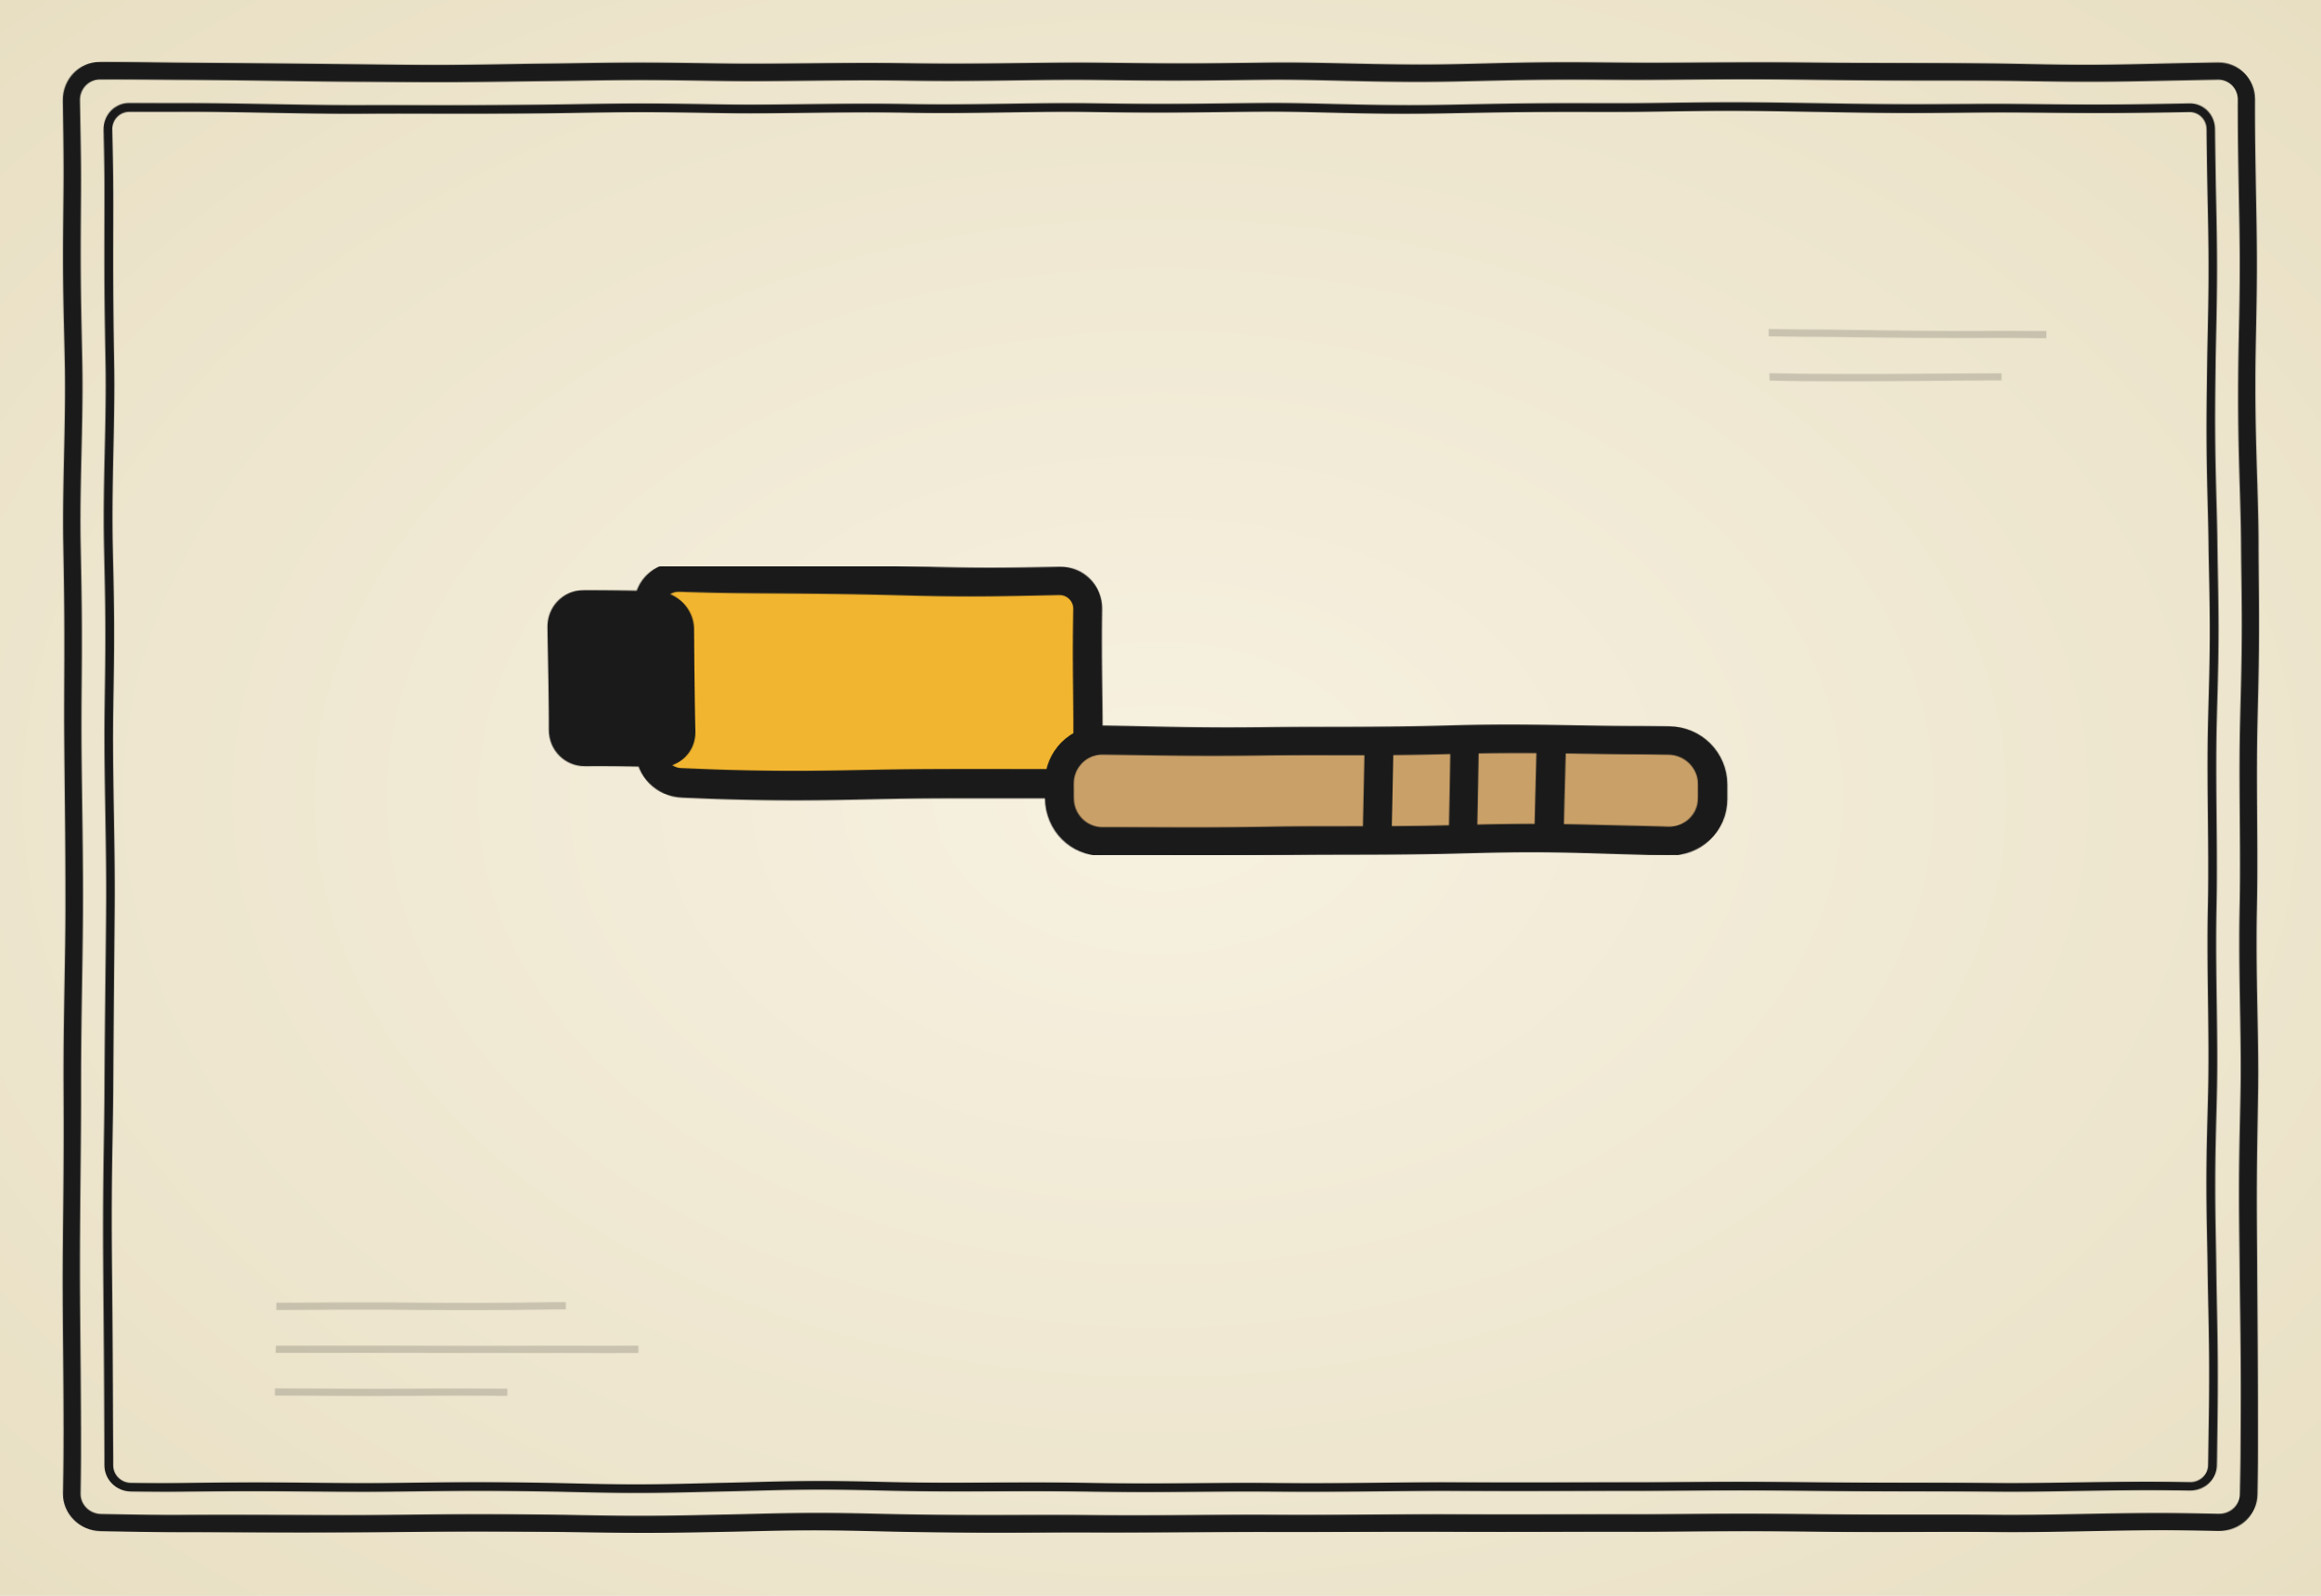
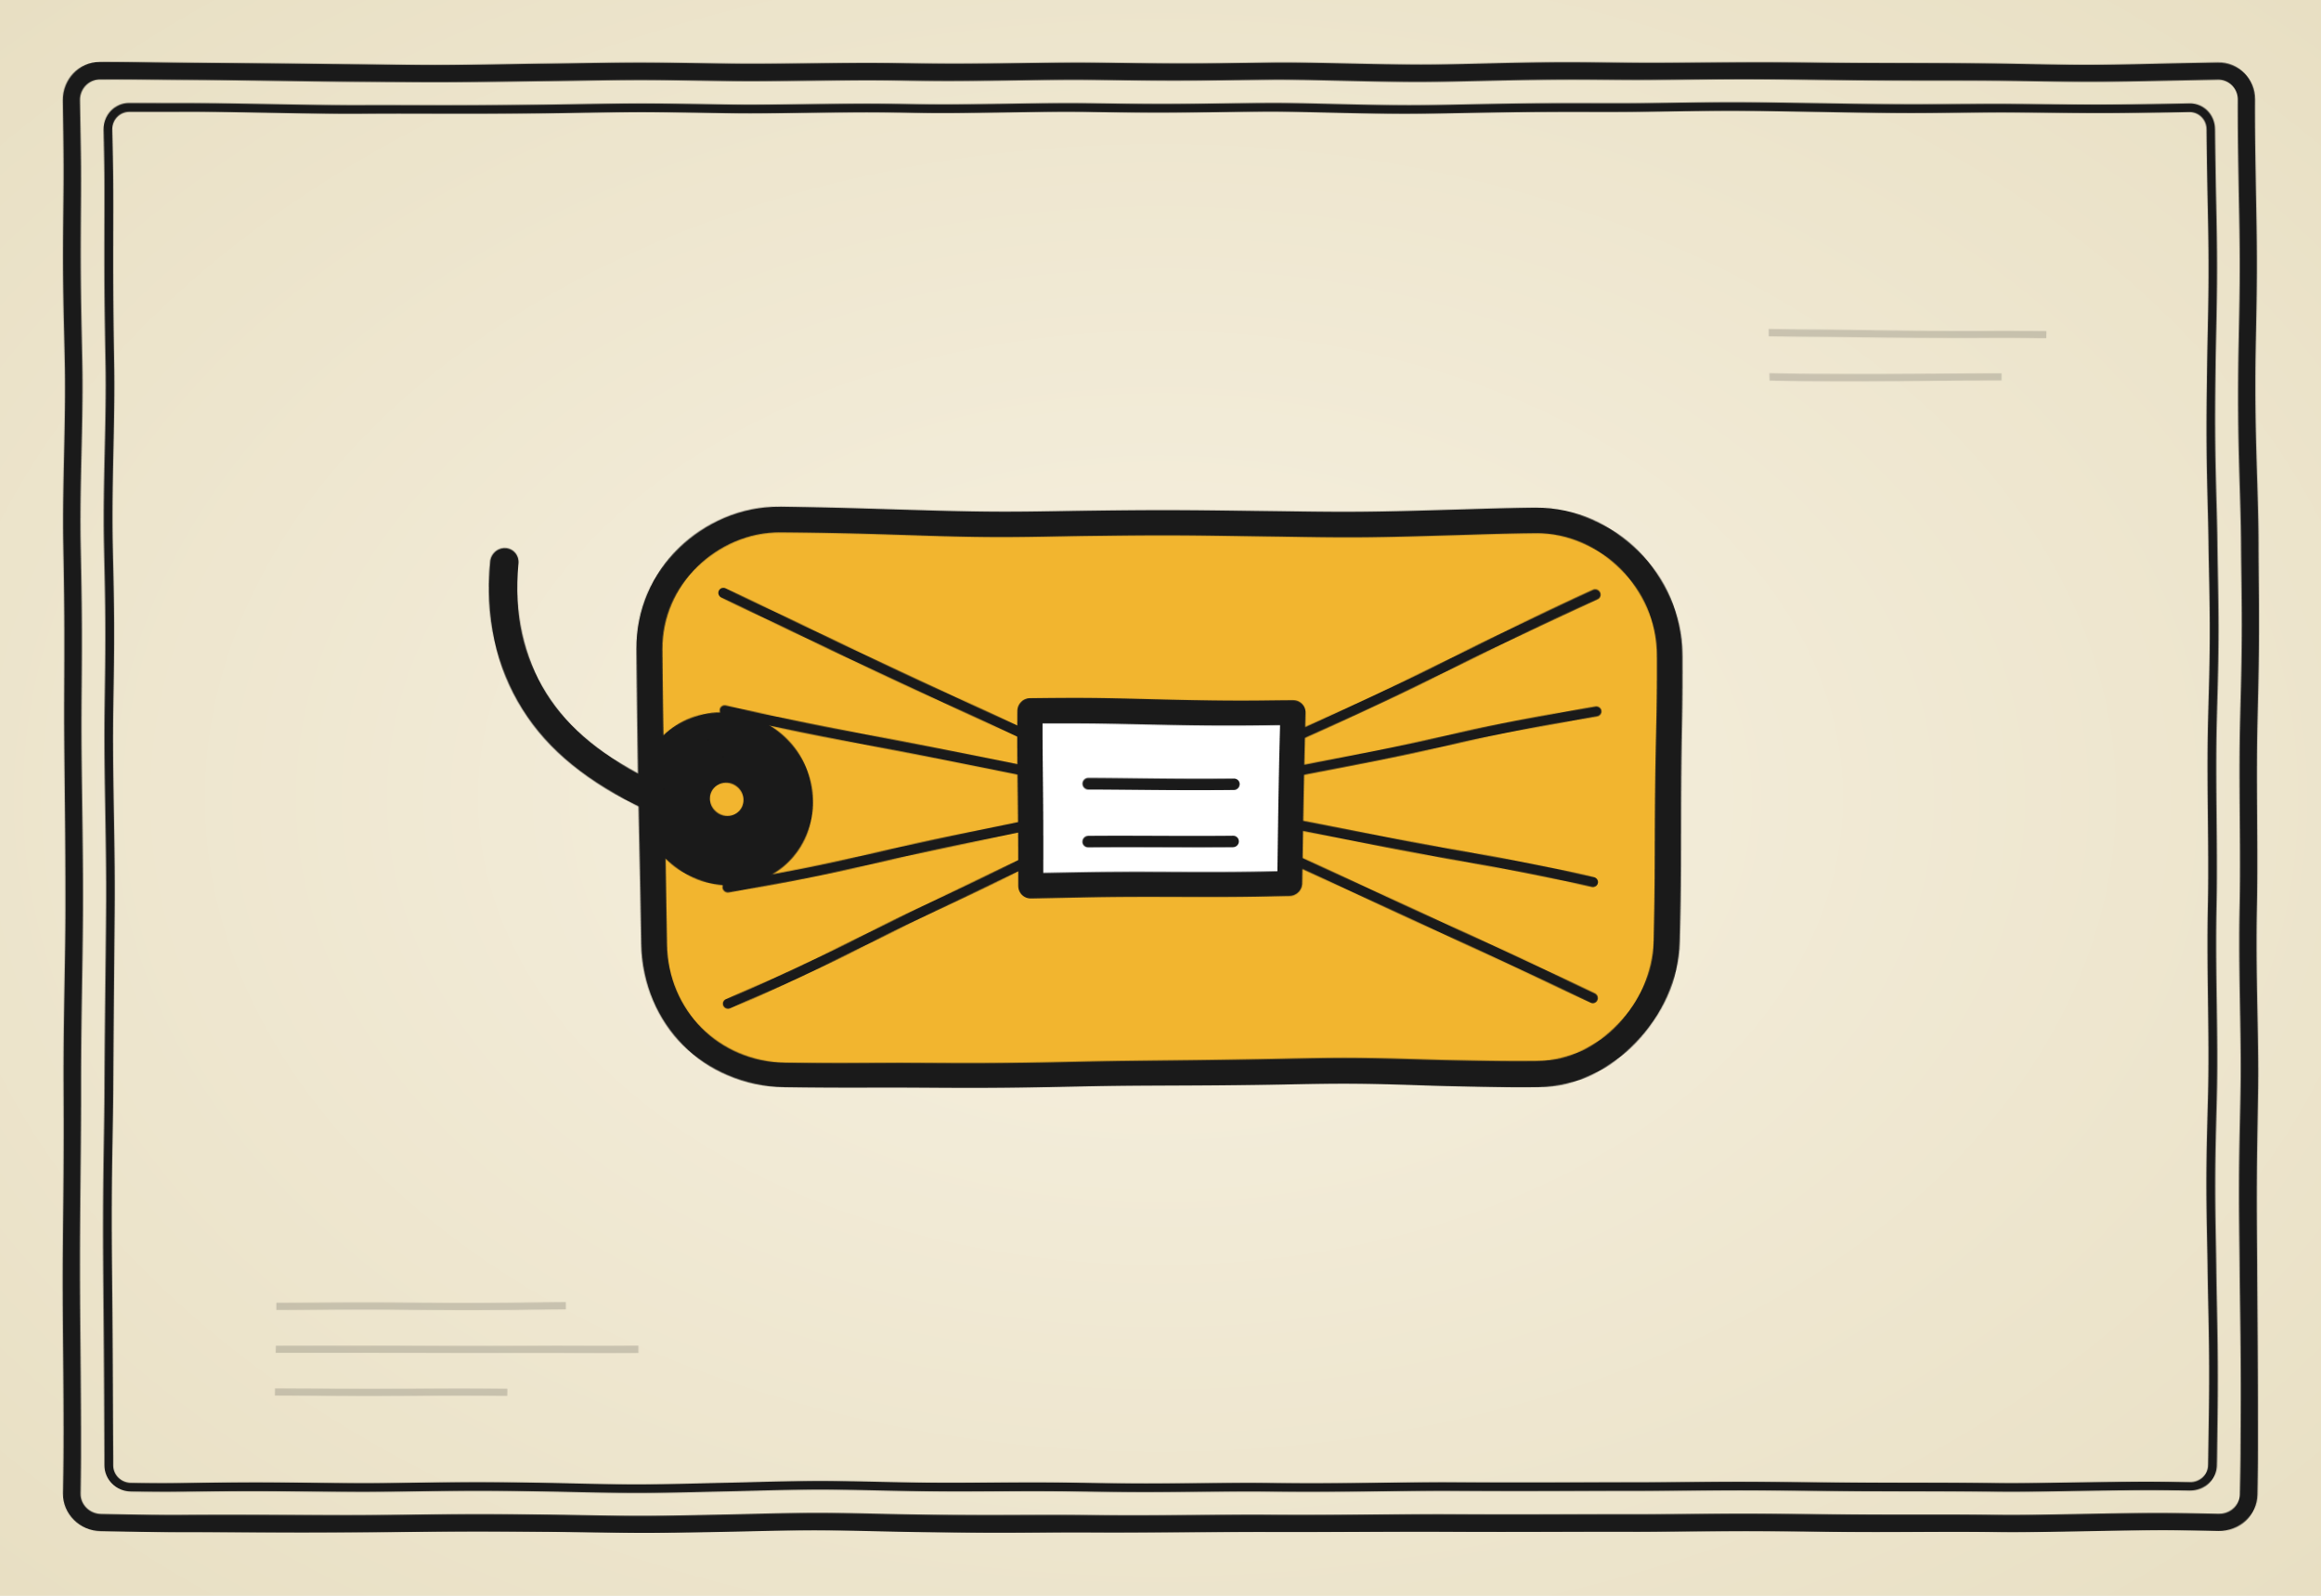
<svg xmlns="http://www.w3.org/2000/svg" viewBox="0 0 320 220" role="img" aria-label="das Leckdichtkissen">
  <defs>
    <radialGradient id="paper" cx="50%" cy="50%" r="70%">
      <stop offset="0%" stop-color="#f7f1e1" />
      <stop offset="100%" stop-color="#e8dfc3" />
    </radialGradient>
    <filter id="sketch" x="-5%" y="-5%" width="110%" height="110%">
      <feTurbulence type="fractalNoise" baseFrequency="0.02" numOctaves="2" seed="784" />
      <feDisplacementMap in="SourceGraphic" scale="1.8" />
    </filter>
    <filter id="sketchLight" x="-5%" y="-5%" width="110%" height="110%">
      <feTurbulence type="fractalNoise" baseFrequency="0.04" numOctaves="1" seed="787" />
      <feDisplacementMap in="SourceGraphic" scale="1.1" />
    </filter>
  </defs>
  <rect width="320" height="220" fill="url(#paper)" />
  <g fill="none" stroke="#1a1a1a" stroke-linecap="round" stroke-linejoin="round" filter="url(#sketchLight)">
    <rect x="10" y="10" width="300" height="200" stroke-width="2.4" rx="4" />
    <rect x="15" y="15" width="290" height="190" stroke-width="1.2" rx="3" />
  </g>
  <g stroke="#1a1a1a" stroke-width="1" opacity="0.18" filter="url(#sketchLight)">
    <line x1="38" y1="180" x2="78" y2="180" />
    <line x1="38" y1="186" x2="88" y2="186" />
    <line x1="38" y1="192" x2="70" y2="192" />
    <line x1="244" y1="46" x2="282" y2="46" />
    <line x1="244" y1="52" x2="276" y2="52" />
  </g>
  <g filter="url(#sketch)">
-     <g stroke="#1a1a1a" stroke-width="4" stroke-linejoin="round" stroke-linecap="round" fill="#f2b52f">
-       <rect x="90" y="80" width="60" height="28" rx="4" />
-       <rect x="78" y="84" width="16" height="20" rx="3" fill="#1a1a1a" />
-       <rect x="146" y="102" width="90" height="14" rx="6" fill="#c9a068" />
-       <line x1="190" y1="104" x2="190" y2="114" />
-       <line x1="202" y1="104" x2="202" y2="114" />
-       <line x1="214" y1="104" x2="214" y2="114" />
+     <g stroke="#1a1a1a" stroke-width="3.5" stroke-linejoin="round" stroke-linecap="round">
+       <rect x="90" y="72" width="140" height="76" rx="18" fill="#f2b52f" />
+       <line x1="100" y1="82" x2="220" y2="138" stroke-width="1.4" />
+       <line x1="100" y1="98" x2="220" y2="122" stroke-width="1.4" />
+       <line x1="100" y1="138" x2="220" y2="82" stroke-width="1.4" />
+       <line x1="100" y1="122" x2="220" y2="98" stroke-width="1.4" />
+       <circle cx="100" cy="110" r="10" fill="#1a1a1a" />
+       <circle cx="100" cy="110" r="4" fill="#f2b52f" />
+       <path d="M 90 110 Q 68 100 70 78" fill="none" stroke-width="4" />
+       <rect x="142" y="98" width="36" height="24" fill="#ffffff" />
+       <line x1="150" y1="108" x2="170" y2="108" stroke-width="1.6" />
+       <line x1="150" y1="116" x2="170" y2="116" stroke-width="1.6" />
    </g>
  </g>
</svg>
